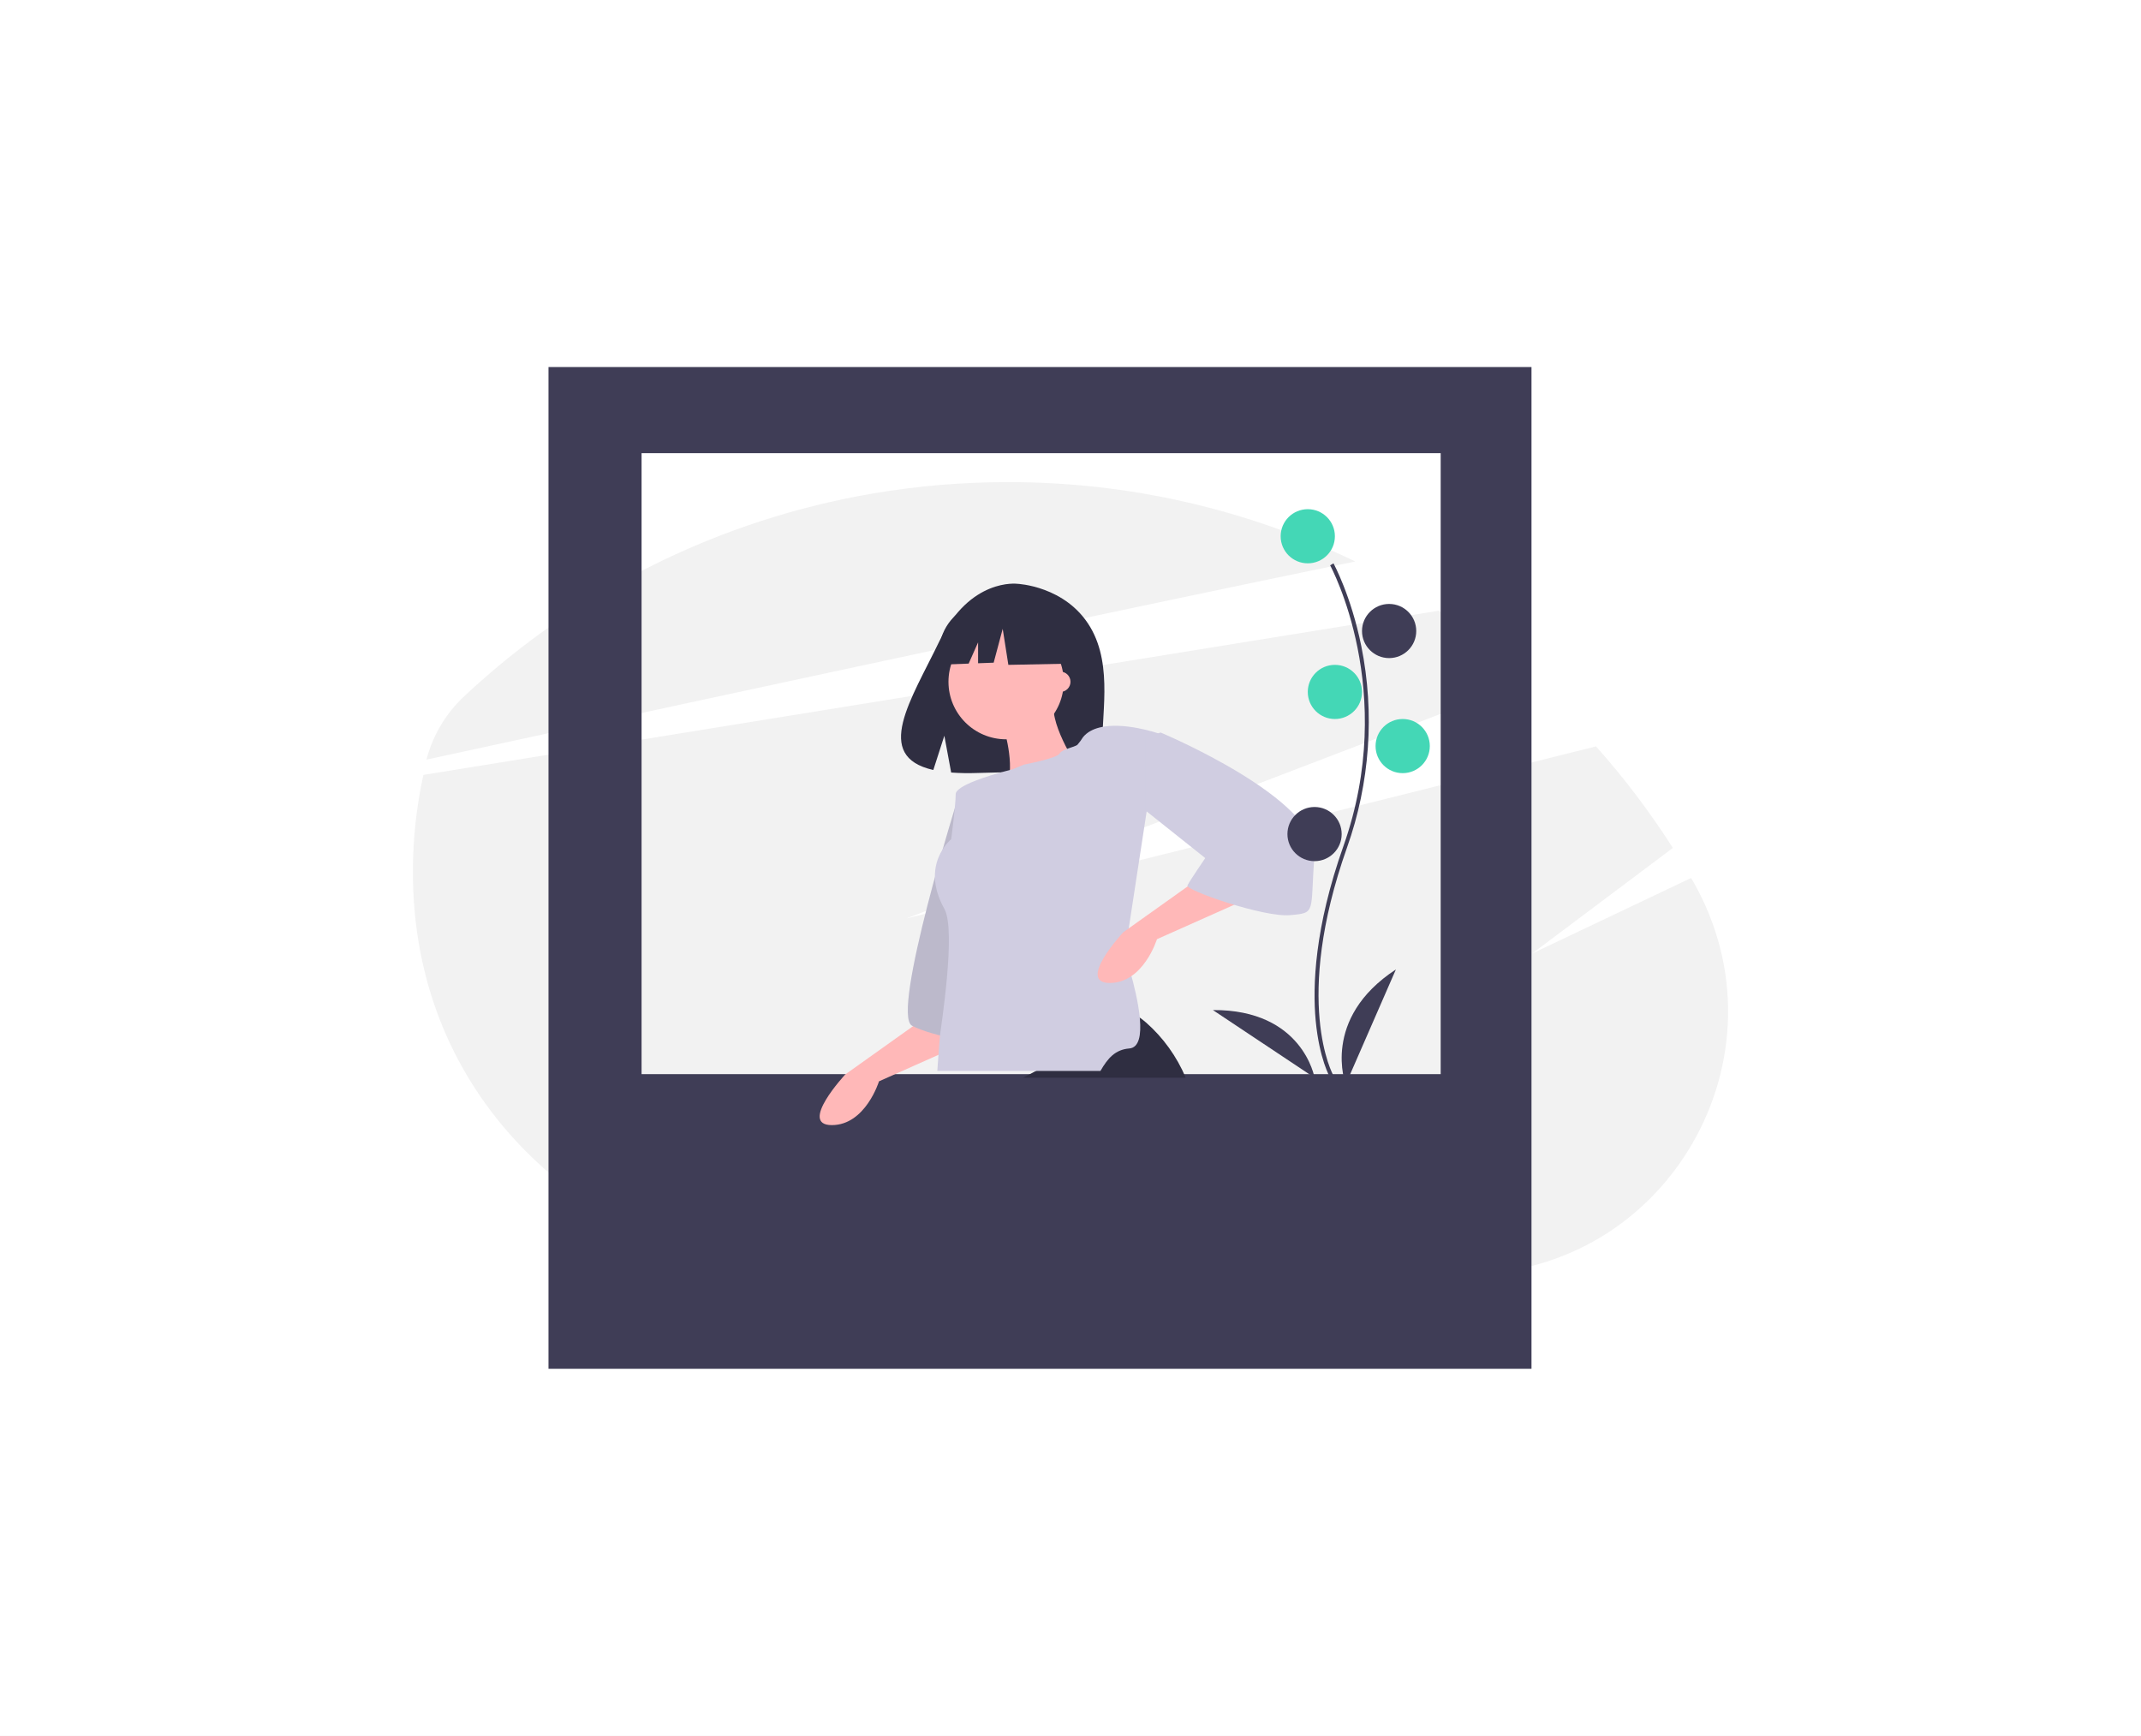
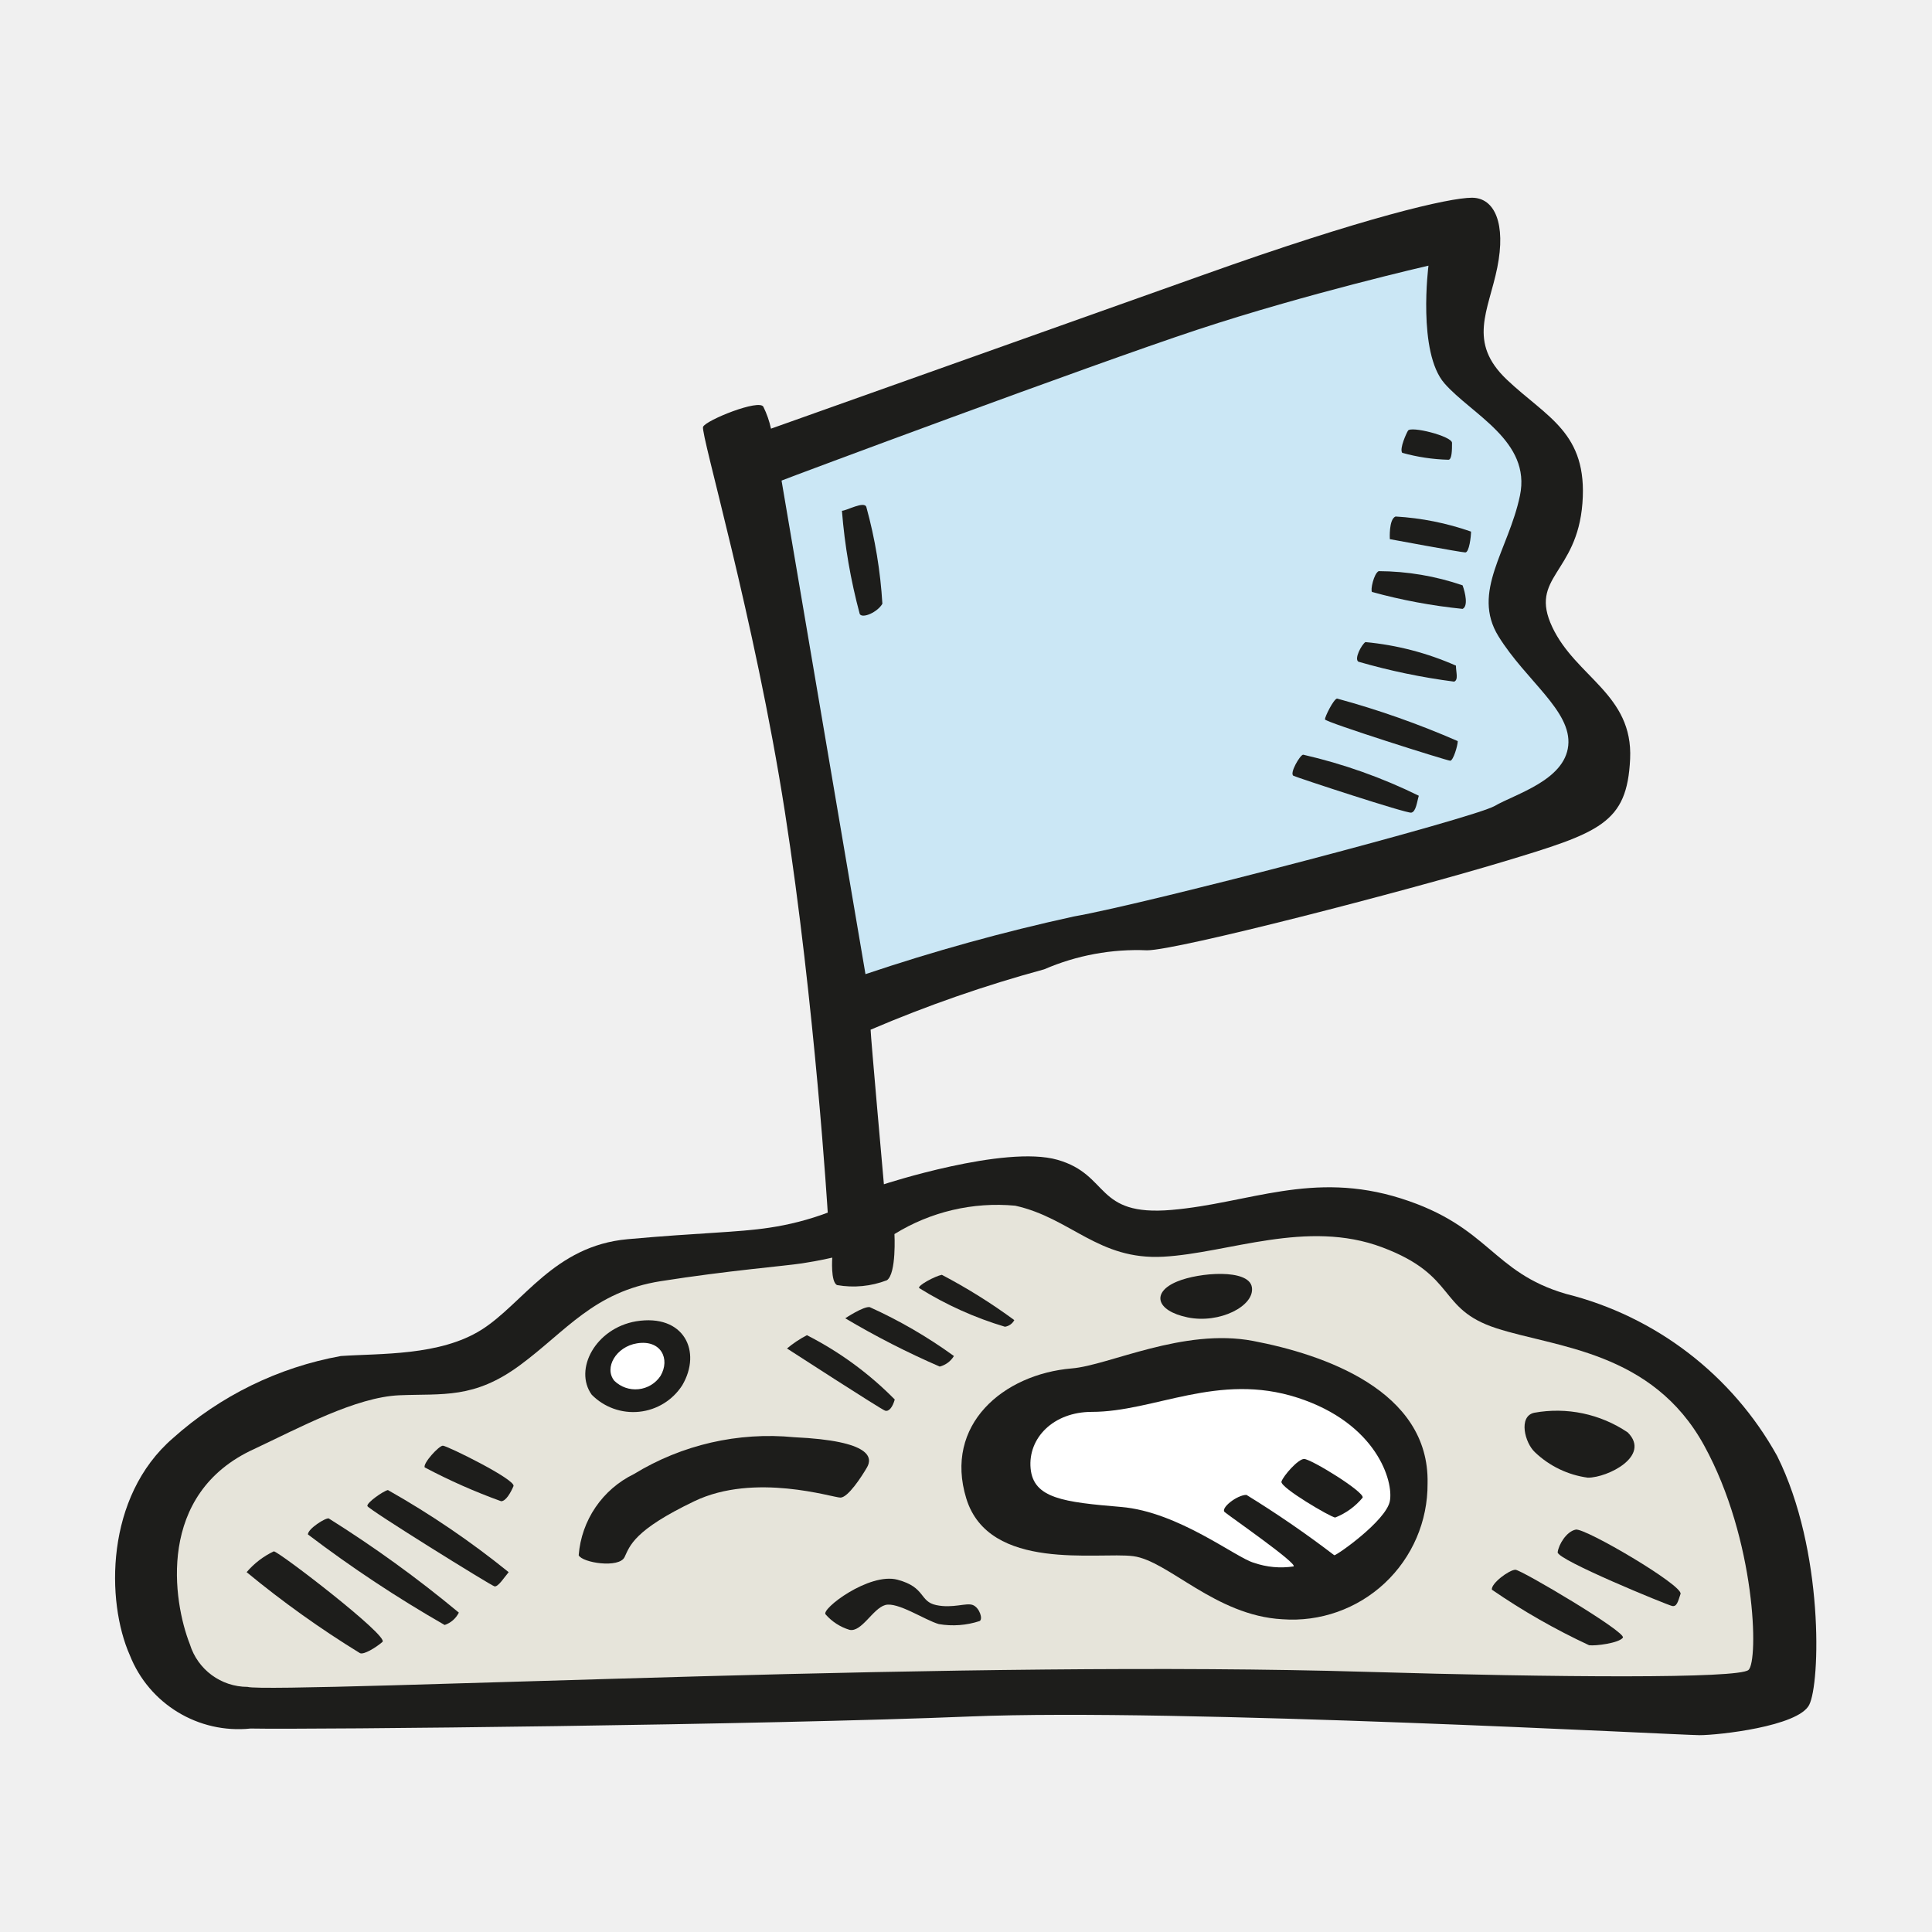
- <svg xmlns="http://www.w3.org/2000/svg" width="560px" height="454px" viewBox="0 0 560 454" version="1.1">
-   <g id="Agency-2" stroke="none" stroke-width="1" fill="none" fill-rule="evenodd">
-     <g id="Agency-1" transform="translate(-172, -1602)">
-       <g id="2" transform="translate(172, 1602)">
-         <rect id="Rectangle-Copy-16" fill="#FFFFFF" x="0" y="0" width="560" height="454" />
-         <g id="undraw_polaroid_gg6n" transform="translate(108, 96)" fill-rule="nonzero">
-           <path d="M275.574,237.216 L89.56,237.216 C40.261,226.257 0,188.511 0,132.064 C-0.007,123.526 0.913,115.012 2.743,106.673 L152.678,82.43 L268.344,63.73 C276.653,69.186 284.56,75.236 292.004,81.833 L181.29,124.225 L129.061,144.225 L187.715,129.592 L309.454,99.22 C316.85,107.516 323.571,116.395 329.554,125.769 L292.739,153.399 L334.333,133.637 C334.509,133.942 334.685,134.247 334.859,134.552 C360.956,180.265 328.061,237.216 275.574,237.216 Z" id="Path" fill="#F2F2F2" />
-           <path d="M246.474,50.857 C218.242,56.647 183.531,63.965 147.843,71.572 C96.242,82.574 42.6,94.187 3.546,102.676 L3.572,102.575 C5.246,96.221 8.704,90.469 13.543,85.991 C43.155,58.284 80.341,39.866 120.445,33.043 L120.448,33.043 C132.066,31.077 143.83,30.09 155.615,30.095 C187.099,30.051 218.177,37.152 246.474,50.857 L246.474,50.857 Z" id="Path" fill="#F2F2F2" />
-           <path d="M35.464,0 L35.464,262 L292.577,262 L292.577,0 L35.464,0 Z M268.826,184.941 L59.81,184.941 L59.81,22.525 L268.826,22.525 L268.826,184.941 Z" id="Shape" fill="#3F3D56" />
-           <path d="M177.169,68.017 C170.754,57.194 158.063,56.689 158.063,56.689 C158.063,56.689 145.697,55.11 137.763,71.594 C130.369,86.958 120.164,101.792 136.12,105.389 L139.003,96.431 L140.788,106.056 C143.059,106.219 145.339,106.258 147.615,106.172 C164.703,105.621 180.977,106.333 180.453,100.21 C179.756,92.071 183.341,78.431 177.169,68.017 Z" id="Path" fill="#2F2E41" />
-           <path d="M134.254,169.946 L113.093,185.012 C113.093,185.012 100.75,198.27 109.567,198.27 C118.384,198.27 121.91,186.82 121.91,186.82 L148.948,174.767 L134.254,169.946 Z" id="Path" fill="#FFB8B8" />
-           <path d="M142.918,111.527 C142.918,111.527 124.826,169.321 130.57,172.285 C136.313,175.249 148.948,177.027 148.948,177.027 L142.918,111.527 Z" id="Path" fill="#D0CDE1" />
-           <path d="M142.918,111.527 C142.918,111.527 124.826,169.321 130.57,172.285 C136.313,175.249 148.948,177.027 148.948,177.027 L142.918,111.527 Z" id="Path" fill="#000000" opacity="0.1" />
-           <path d="M202.144,185.878 L159.588,185.878 L189.823,169.946 C190.49,170.396 191.129,170.888 191.738,171.42 C196.221,175.35 199.781,180.295 202.144,185.878 Z" id="Path" fill="#2F2E41" />
-           <ellipse id="Oval" fill="#FFB8B8" cx="155.155" cy="82.318" rx="15.072" ry="15.047" />
-           <path d="M154.632,94.661 C154.632,94.661 158.112,106.234 154.632,110.497 C151.152,114.761 173.773,104.407 173.773,104.407 C173.773,104.407 165.653,92.225 167.973,86.743 L154.632,94.661 Z" id="Path" fill="#FFB8B8" />
-           <path d="M187.443,145.452 L186.205,153.508 C186.205,153.508 186.83,155.338 187.591,158.004 C188.582,161.482 189.802,166.384 190.15,170.491 C190.51,174.657 189.968,178.012 187.384,178.224 C183.68,178.529 181.752,180.772 179.829,184.108 L137.164,184.108 C137.276,182.272 137.412,180.366 137.571,178.406 C137.66,177.229 137.758,176.036 137.866,174.828 C137.984,173.439 142.163,147.353 139.022,141.739 C132.536,130.147 140.791,123.497 140.791,123.497 C140.791,123.497 141.971,114.67 141.971,111.728 C141.971,109.421 151.03,106.755 154.946,105.708 C155.2,105.643 155.424,105.578 155.63,105.531 C156.309,105.355 156.716,105.255 156.716,105.255 L159.812,103.989 C159.812,103.989 168.511,102.312 169.101,101.135 C169.313,100.712 169.909,100.364 170.611,100.064 C171.855,99.535 173.442,99.158 173.819,98.782 C174.358,98.163 174.845,97.502 175.276,96.804 C176.349,95.492 177.883,94.704 179.617,94.274 C185.951,92.679 195.052,95.839 195.052,95.839 L191.867,116.582 L187.443,145.452 Z" id="Path" fill="#D0CDE1" />
-           <path d="M206.955,132.77 L185.795,147.836 C185.795,147.836 173.451,161.095 182.268,161.095 C191.085,161.095 194.611,149.644 194.611,149.644 L221.649,137.591 L206.955,132.77 Z" id="Path" fill="#FFB8B8" />
-           <path d="M169.636,66.471 L157.223,60.189 L149.436,61.357 C143.791,62.203 139.254,66.295 137.992,71.678 L136.536,77.892 L145.364,77.564 L147.83,72.004 L147.83,77.472 L151.904,77.321 L154.268,68.469 L155.746,77.892 L170.227,77.606 L169.636,66.471 Z" id="Path" fill="#2F2E41" />
-           <path d="M191.505,96.789 L195.586,95.595 C195.586,95.595 236.977,112.908 235.811,127.834 C234.645,142.76 236.394,142.76 229.398,143.357 C222.403,143.954 201.999,136.789 202.582,135.595 C203.165,134.401 207.245,128.431 207.245,128.431 L191.505,115.893 L191.505,96.789 Z" id="Path" fill="#D0CDE1" />
-           <ellipse id="Oval" fill="#FFB8B8" cx="169.34" cy="82.318" rx="2.66" ry="2.655" />
-           <path d="M239.917,185.878 C239.802,185.681 237.083,180.914 236.14,171.016 C235.276,161.935 235.832,146.629 243.393,125.277 C257.717,84.829 240.092,52.193 239.911,51.867 L240.781,51.338 C240.827,51.42 245.375,59.741 248.061,72.991 C251.611,90.558 250.319,108.822 244.335,125.645 C230.035,166.025 240.666,185.14 240.775,185.329 L239.917,185.878 Z" id="Path" fill="#3F3D56" />
-           <ellipse id="Oval" fill="#44D7B6" cx="234.062" cy="44.257" rx="7.093" ry="7.081" />
-           <ellipse id="Oval" fill="#3F3D56" cx="255.34" cy="69.041" rx="7.093" ry="7.081" />
-           <ellipse id="Oval" fill="#44D7B6" cx="241.155" cy="84.973" rx="7.093" ry="7.081" />
-           <ellipse id="Oval" fill="#44D7B6" cx="258.887" cy="99.135" rx="7.093" ry="7.081" />
-           <ellipse id="Oval" fill="#3F3D56" cx="235.835" cy="122.149" rx="7.093" ry="7.081" />
-           <path d="M243.979,187.649 C243.979,187.649 237.411,170.452 257.113,157.554 L243.979,187.649 Z" id="Path" fill="#3F3D56" />
-           <path d="M235.835,185.878 C235.835,185.878 232.792,168.024 209.237,168.177 L235.835,185.878 Z" id="Path" fill="#3F3D56" />
-         </g>
-       </g>
-     </g>
+ <svg xmlns="http://www.w3.org/2000/svg" width="800px" height="800px" viewBox="0 0 64 64">
+   <path d="m5.73 47.64a11.38 11.38 0 0 1 5.56-2.72c1.31-.09 3.28 0 4.66-.87s2.4-2.78 4.84-3 3.63-.22 4.69-.38a9.47 9.47 0 0 0 1.94-.5s-.42-6.87-1.42-13.28-2.8-12.53-2.71-12.75 1.88-.94 2-.66a3.11 3.11 0 0 1 .25.72l14.31-5.09c5.35-1.91 8.15-2.56 8.91-2.56s1.13.87.84 2.31-1 2.47.32 3.72 2.68 1.75 2.5 4.09-1.78 2.44-1 4.1 2.68 2.23 2.58 4.37-1 2.44-4.22 3.41-10.78 2.93-11.78 2.93a7.74 7.74 0 0 0 -3.41.63 43.86 43.86 0 0 0 -5.75 2c0 .19.44 5.12.44 5.12s4-1.31 5.75-.81 1.22 1.88 3.78 1.66 4.66-1.31 7.6-.38 3 2.44 5.46 3.16a11.07 11.07 0 0 1 7 5.37c1.56 3.13 1.43 7.54 1.06 8.25s-3 1-3.63 1-17.34-.9-24.15-.62-21.82.44-23.85.4a3.87 3.87 0 0 1 -4-2.43c-.79-1.78-.82-5.25 1.43-7.19z" fill="#1d1d1b" />
+   <path d="m25.89 15.92c.21-.09 10.18-3.81 13.78-5s7.65-2.12 7.65-2.12-.37 2.87.53 3.9 2.88 1.91 2.5 3.72-1.62 3.19-.71 4.66 2.43 2.47 2.31 3.62-1.75 1.6-2.44 2-11.44 3.22-13.94 3.66a65.47 65.47 0 0 0 -6.9 1.91z" fill="#cbe7f5" />
+   <path d="m27.89 16.92c.15 0 .75-.34.81-.12a15.58 15.58 0 0 1 .53 3.2c-.16.28-.66.5-.75.34a18.94 18.94 0 0 1 -.59-3.42z" fill="#1d1d1b" />
+   <path d="m46.64 14.27c.08-.17 1.46.18 1.46.4s0 .56-.12.56a6.27 6.27 0 0 1 -1.53-.23c-.1-.14.15-.67.19-.73z" fill="#1d1d1b" />
+   <path d="m46.23 17.11a9.17 9.17 0 0 1 2.5.5c0 .16-.06.69-.19.69s-2.5-.44-2.5-.44-.04-.66.19-.75z" fill="#1d1d1b" />
+   <path d="m45.67 18.92a8.68 8.68 0 0 1 2.78.47c.09.25.19.69 0 .78a18.28 18.28 0 0 1 -3-.56c-.06-.06.06-.61.22-.69z" fill="#1d1d1b" />
+   <path d="m45.23 21.27a9.63 9.63 0 0 1 3 .78c0 .22.09.47-.06.53a21.12 21.12 0 0 1 -3.17-.66c-.15-.09.1-.56.23-.65z" fill="#1d1d1b" />
+   <path d="m44.29 23.14a29 29 0 0 1 4 1.41c0 .15-.15.65-.25.65s-4.15-1.28-4.15-1.37.28-.66.4-.69z" fill="#1d1d1b" />
+   <path d="m43.17 25a17.54 17.54 0 0 1 3.83 1.36c-.06.19-.09.53-.25.56s-3.75-1.15-3.9-1.22.22-.7.32-.7z" fill="#1d1d1b" />
+   <path d="m8.42 48c1.49-.7 3.37-1.72 4.81-1.78s2.47.13 4-1 2.44-2.43 4.66-2.78 4.09-.5 4.68-.59 1-.19 1-.19-.06.81.16.91a3.1 3.1 0 0 0 1.65-.16c.32-.22.25-1.53.25-1.53a6.46 6.46 0 0 1 4-.94c1.85.41 2.75 1.81 4.91 1.69s4.75-1.25 7.25-.31 1.81 2.04 3.78 2.68 5.16.75 6.88 3.88 1.81 7.15 1.47 7.44-6.28.25-12.72.06-14.38-.06-22 .15-14.6.47-15 .35a2 2 0 0 1 -1.91-1.41c-.56-1.42-1.12-4.99 2.13-6.47z" fill="#e6e4da" />
+   <path d="m21.07 43.77c1.59-.26 2.19 1 1.53 2.12a1.93 1.93 0 0 1 -3 .31c-.6-.84.13-2.2 1.47-2.43z" fill="#1d1d1b" />
+   <path d="m21.1 44.5c.8-.13 1.11.52.78 1.08a1 1 0 0 1 -1.53.16c-.35-.43.06-1.13.75-1.24z" fill="#ffffff" />
+   <g fill="#1d1d1b">
+     <path d="m39 42.45c.72-.3 2.37-.43 2.47.19s-1.07 1.22-2.13 1-1.2-.84-.34-1.19z" />
+     <path d="m50.82 46.8a4.19 4.19 0 0 1 3.1.65c.78.78-.66 1.5-1.32 1.5a3.14 3.14 0 0 1 -1.75-.84c-.34-.31-.56-1.19-.03-1.31z" />
+     <path d="m19.17 51.52a3.27 3.27 0 0 1 1.83-2.69 8.58 8.58 0 0 1 5.31-1.22c2.59.12 2.59.69 2.41 1s-.63 1-.88 1-2.84-.84-4.84.12-2.13 1.47-2.31 1.85-1.4.19-1.52-.06z" />
+     <path d="m14.67 47.89c.14 0 2.43 1.13 2.34 1.34s-.25.5-.41.5a19.66 19.66 0 0 1 -2.53-1.12c-.07-.13.47-.72.6-.72z" />
+     <path d="m12.85 49.36a29.1 29.1 0 0 1 4 2.72c-.13.15-.35.5-.47.47s-4.18-2.55-4.21-2.66.53-.5.68-.53z" />
+     <path d="m10.89 50.3a39.93 39.93 0 0 1 4.31 3.12.82.82 0 0 1 -.47.41 42 42 0 0 1 -4.53-3c0-.19.59-.56.69-.53z" />
+     <path d="m9.07 51.39c.16 0 3.82 2.81 3.6 3s-.63.44-.75.37a33.14 33.14 0 0 1 -3.75-2.68 2.72 2.72 0 0 1 .9-.69z" />
+     <path d="m26.73 44.23a11.26 11.26 0 0 1 2.91 2.13c-.07.25-.19.41-.32.37s-3.25-2.06-3.25-2.06a3.71 3.71 0 0 1 .66-.44z" />
+     <path d="m28 43.67s.6-.4.81-.37a15.89 15.89 0 0 1 2.79 1.62.78.78 0 0 1 -.47.35 27.81 27.81 0 0 1 -3.13-1.6z" />
+     <path d="m30.45 42.67c-.07-.08.53-.4.75-.44a18.79 18.79 0 0 1 2.4 1.5.42.42 0 0 1 -.31.22 11.68 11.68 0 0 1 -2.84-1.28z" />
+     <path d="m27.35 53.48c-.17-.17 1.44-1.4 2.38-1.15s.72.72 1.28.84 1-.09 1.22 0 .34.47.22.53a2.8 2.8 0 0 1 -1.35.1c-.46-.13-1.37-.75-1.78-.63s-.78.91-1.18.82a1.71 1.71 0 0 1 -.79-.51z" />
+     <path d="m52.2 50.67c.31-.06 3.56 1.85 3.47 2.13s-.13.43-.28.4-3.82-1.53-3.79-1.78.29-.69.6-.75z" />
+     <path d="m50.2 52c.19 0 3.69 2.07 3.56 2.25s-.91.28-1.12.25a22.16 22.16 0 0 1 -3.22-1.84c-.03-.21.58-.66.78-.66z" />
+     <path d="m35.51 45.33c1.22-.1 3.69-1.35 6-.91s5.85 1.63 5.78 4.72a4.48 4.48 0 0 1 -4.81 4.5c-2.22-.12-3.78-1.94-4.94-2.09s-4.78.53-5.53-1.91 1.22-4.12 3.5-4.31z" />
  </g>
+   <path d="m36.17 46.77c2.07 0 4.18-1.32 6.81-.47s3.19 2.78 3.06 3.43-1.75 1.79-1.84 1.79a34.9 34.9 0 0 0 -2.91-2c-.31 0-.87.44-.72.57s2.43 1.71 2.28 1.8a2.74 2.74 0 0 1 -1.31-.12c-.59-.16-2.5-1.69-4.4-1.85s-2.91-.28-3-1.28.75-1.87 2.03-1.87z" fill="#ffffff" />
+   <path d="m43.2 48.33c.23 0 2 1.09 1.94 1.28a2.24 2.24 0 0 1 -.91.66c-.13 0-1.84-1-1.78-1.19s.55-.75.75-.75z" fill="#1d1d1b" />
</svg>
